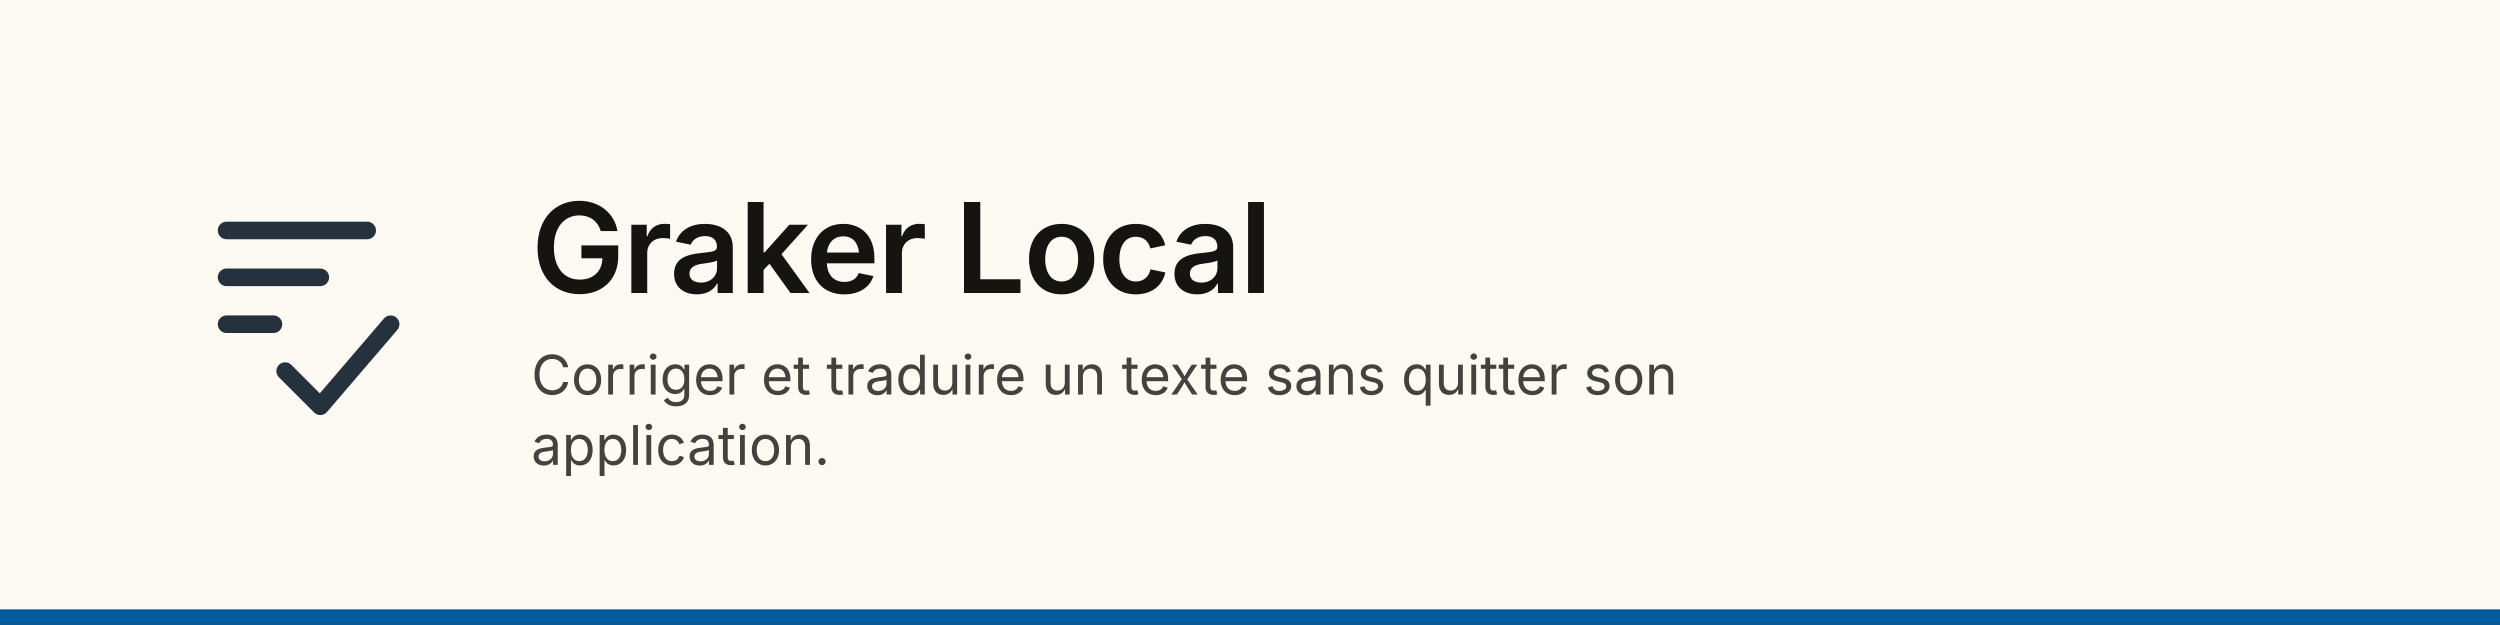
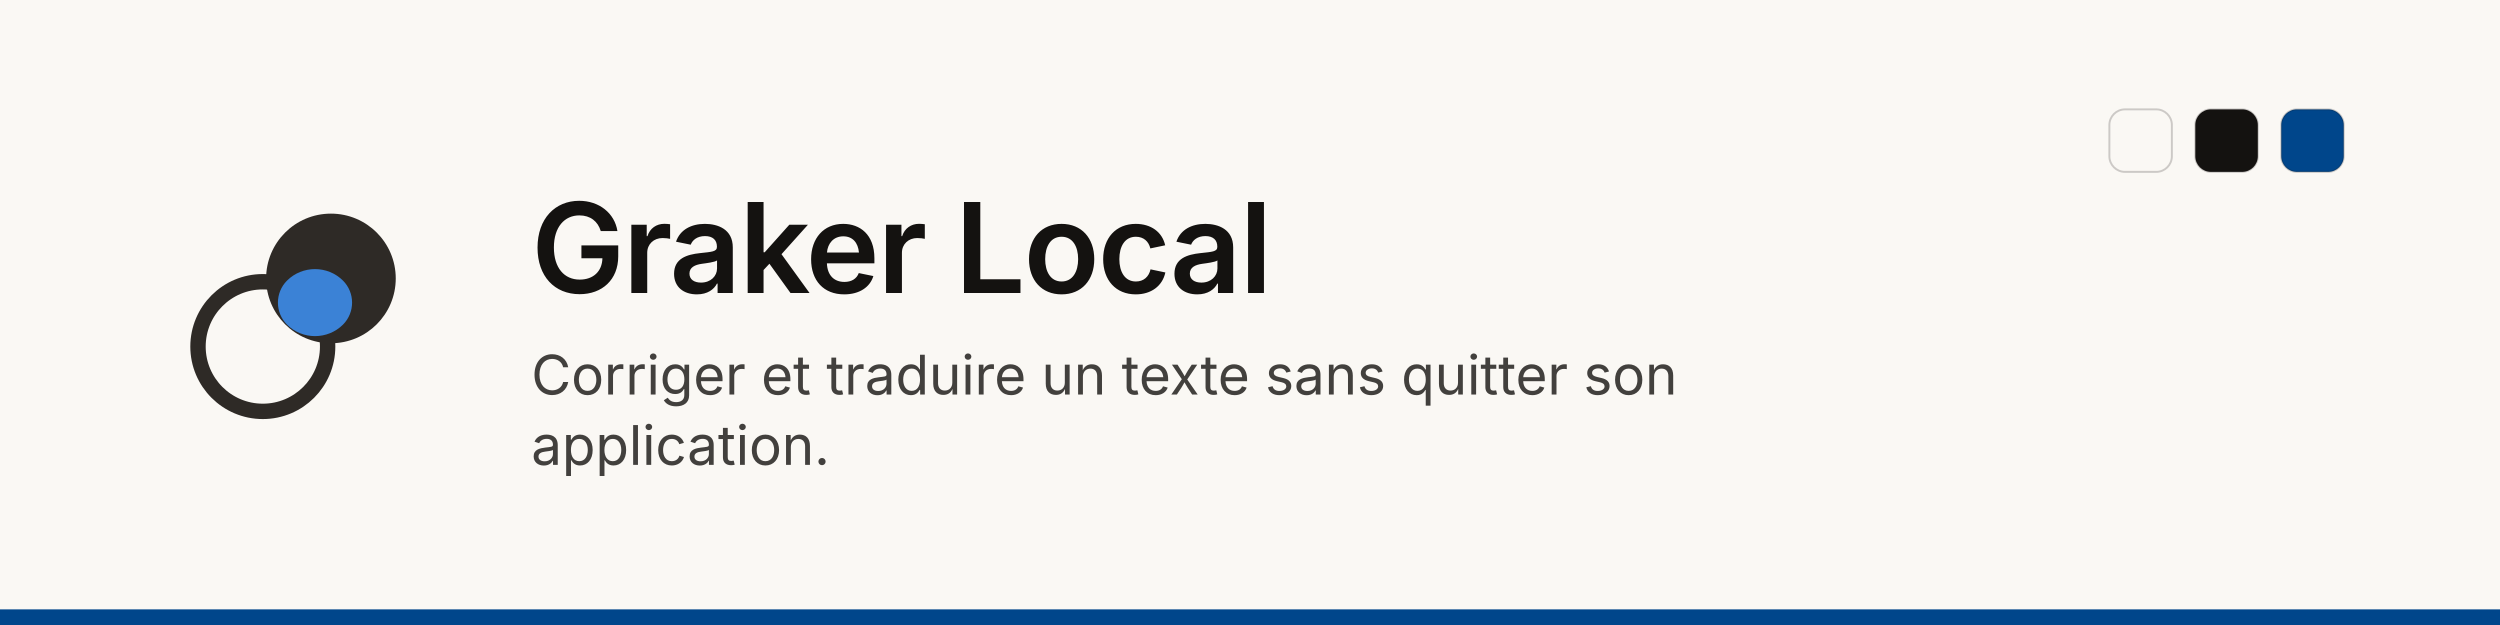
<svg xmlns="http://www.w3.org/2000/svg" width="1280" height="320" viewBox="0 0 1280 320" role="img" aria-label="Graker Local : Corriger et traduire un texte sans quitter son application.">
-   <rect width="1280" height="320" fill="#fdfaf4" />
-   <svg x="80" y="88" width="144" height="144" viewBox="0 0 96 96" preserveAspectRatio="xMidYMid meet">
-     <g fill="none" stroke="#25313d" stroke-width="6" stroke-linecap="round" stroke-linejoin="round">
-       <path d="M24 20h48M24 36h32M24 52h16" />
-       <path d="m44 68 12 12 24-28" />
-     </g>
+   <rect width="1280" height="320" fill="#faf8f4" />
+   <svg x="80" y="88" width="144" height="144" viewBox="0 0 512 512" preserveAspectRatio="xMidYMid meet">
+     <rect width="512" height="512" rx="112" fill="#FAF8F4" />
+     <circle cx="318" cy="194" r="118" fill="#2E2A26" />
+     <circle cx="194" cy="318" r="118" stroke="#2E2A26" stroke-width="28" fill="none" />
+     <path d="M238 278c-22-22-22-58 0-80 28-28 74-28 102 0 22 22 22 58 0 80-28 28-74 28-102 0z" fill="#3B82D6" />
  </svg>
-   <text x="272" y="150" font-family="Inter, -apple-system, BlinkMacSystemFont, 'Segoe UI', Helvetica, Arial, sans-serif" font-size="64" font-weight="600" letter-spacing="-1" fill="#151410">Graker Local</text>
-   <text font-family="Inter, -apple-system, BlinkMacSystemFont, 'Segoe UI', Helvetica, Arial, sans-serif" font-size="28" fill="#151410" fill-opacity="0.8">
+   <text x="272" y="150" font-family="Inter, -apple-system, BlinkMacSystemFont, 'Segoe UI', Helvetica, Arial, sans-serif" font-size="64" font-weight="600" letter-spacing="-1" fill="#141210">Graker Local</text>
+   <text font-family="Inter, -apple-system, BlinkMacSystemFont, 'Segoe UI', Helvetica, Arial, sans-serif" font-size="28" fill="#141210" fill-opacity="0.8">
    <tspan x="272" y="202">Corriger et traduire un texte sans quitter son</tspan>
    <tspan x="272" y="238">application.</tspan>
  </text>
-   <rect y="312" width="1280" height="8" fill="#005a9d" />
+   <rect x="1080" y="56" width="32" height="32" rx="8" fill="#faf8f4" stroke="#141210" stroke-opacity="0.2" />
+   <rect x="1124" y="56" width="32" height="32" rx="8" fill="#141210" stroke="#141210" stroke-opacity="0.2" />
+   <rect x="1168" y="56" width="32" height="32" rx="8" fill="#00468b" stroke="#141210" stroke-opacity="0.2" />
+   <rect y="312" width="1280" height="8" fill="#00468b" />
</svg>
